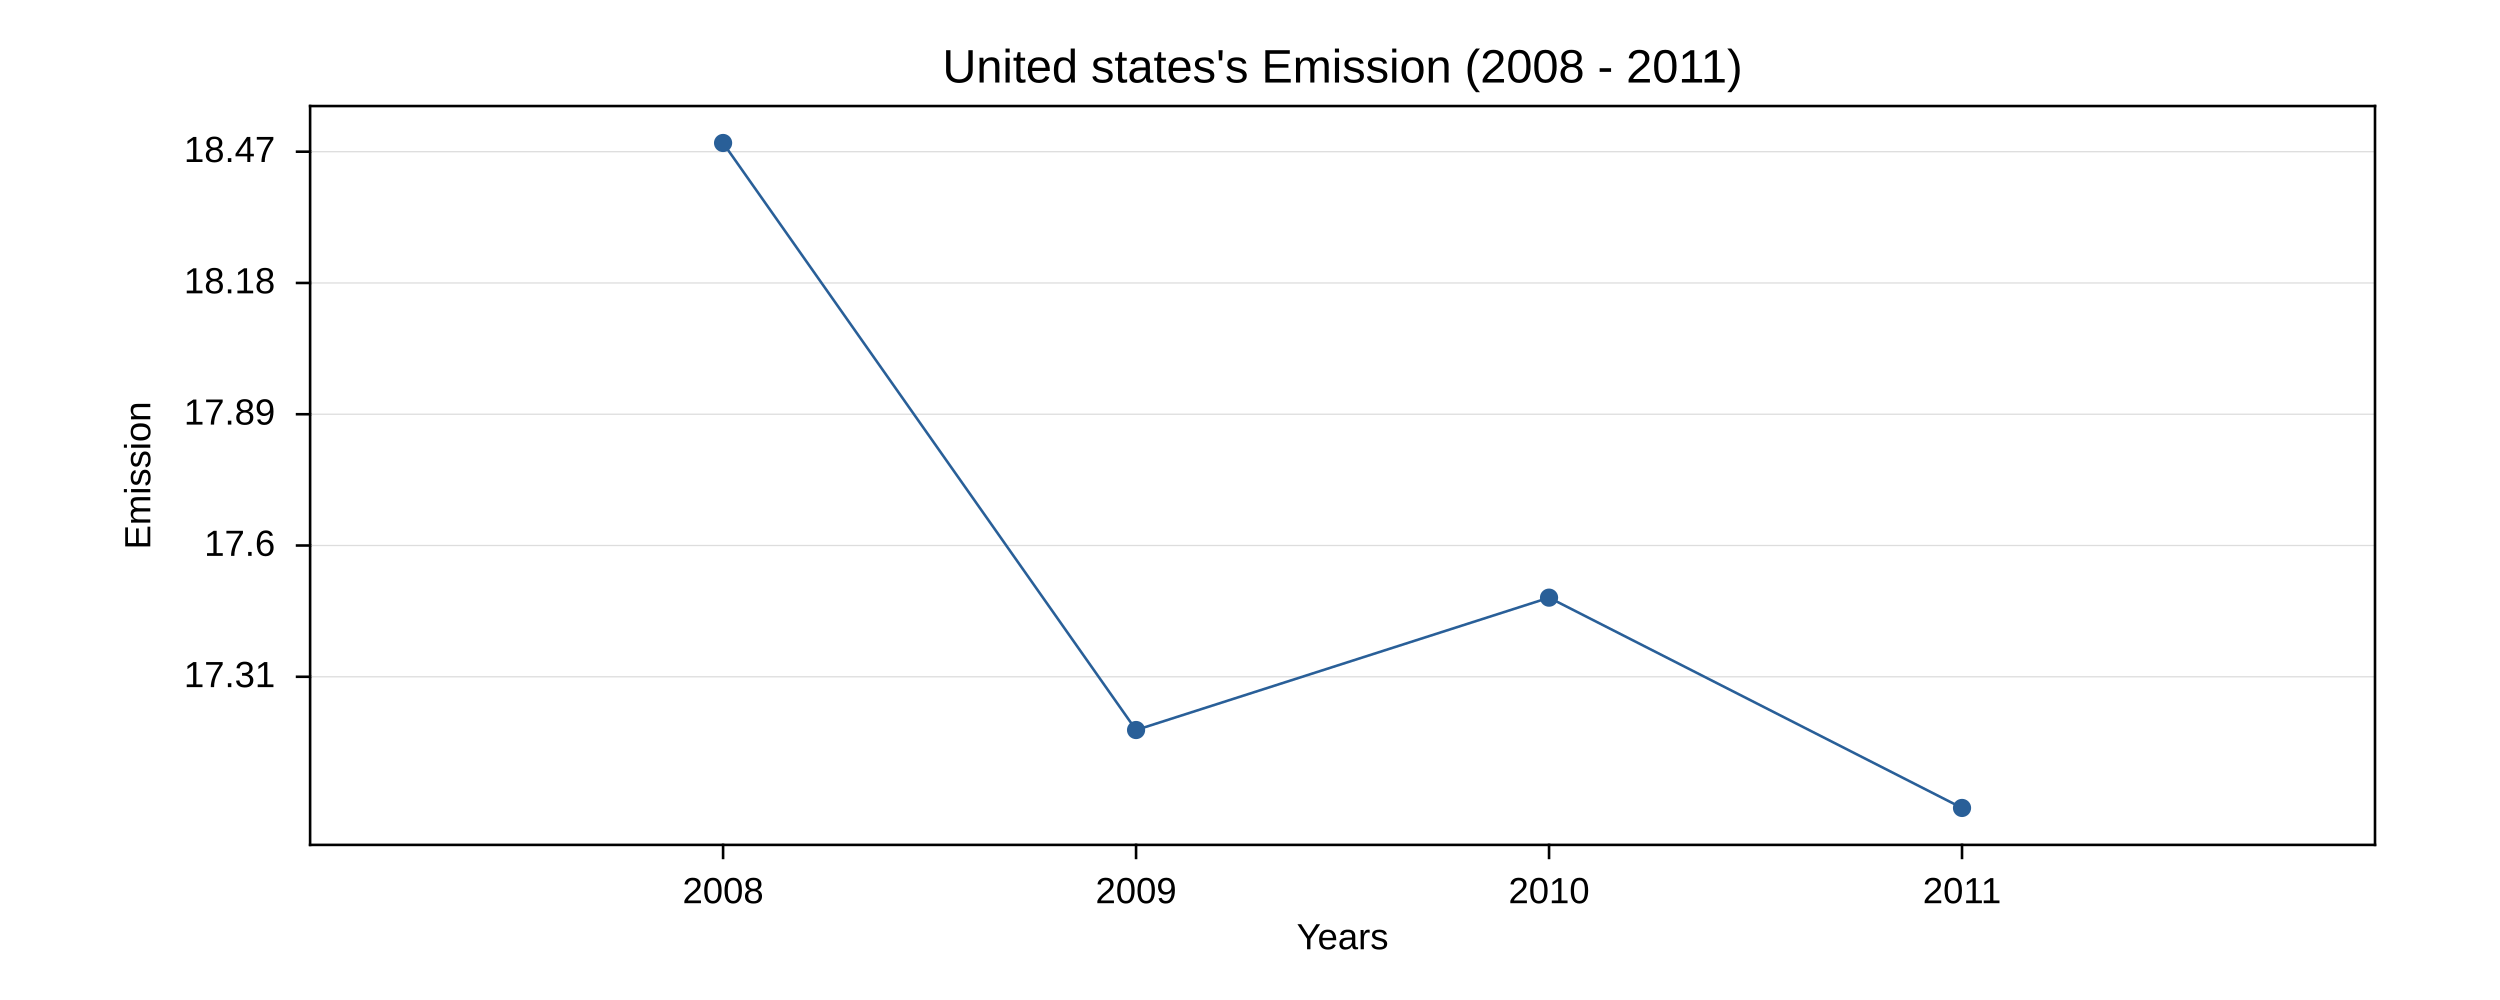
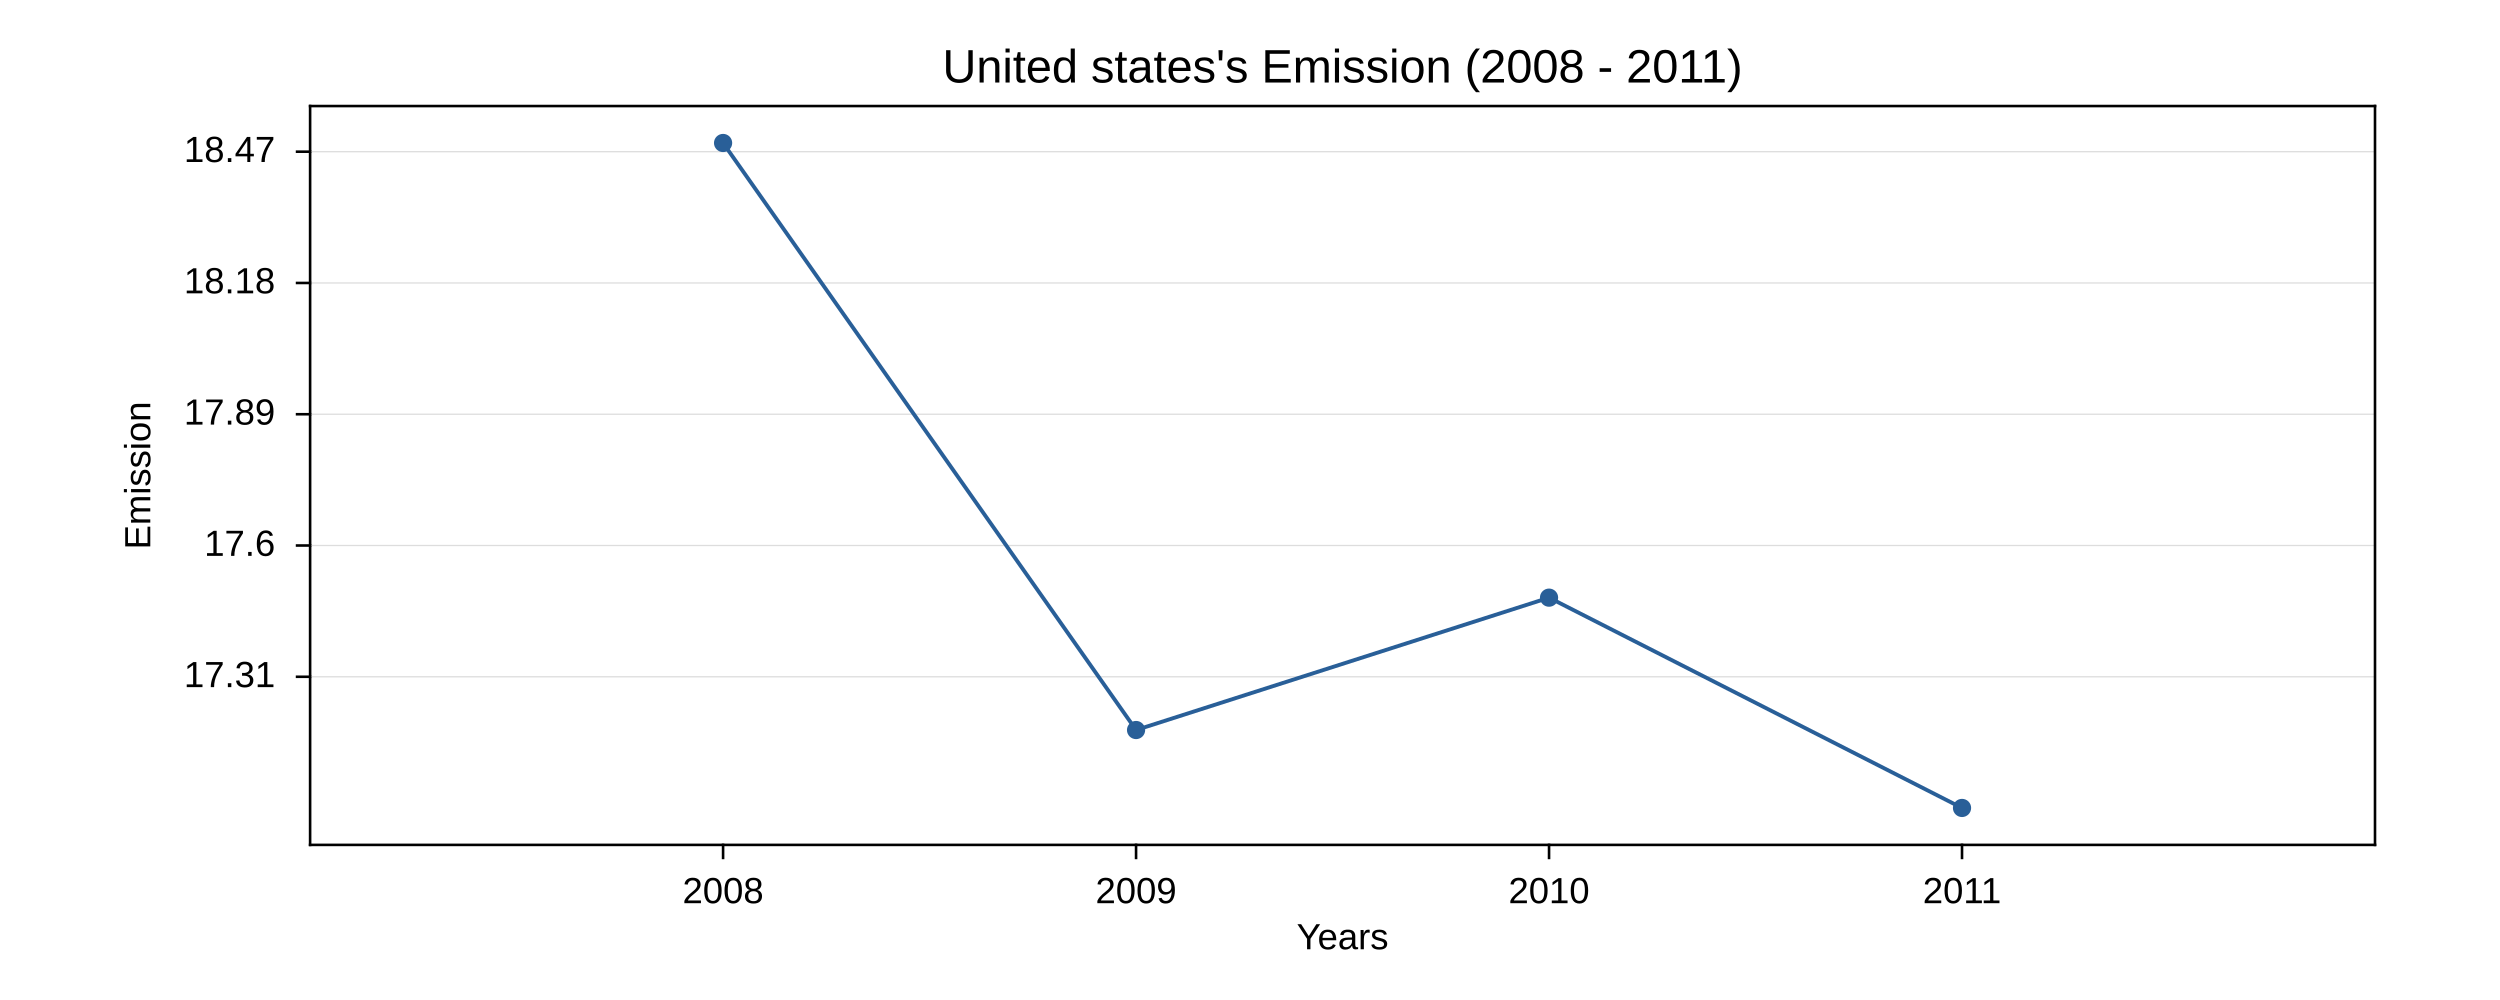
<svg xmlns="http://www.w3.org/2000/svg" width="960" height="384" version="1.1" style="top: 0px;       left: 0px;       position: absolute;">
  <g>
    <line type="figure.x_tick" x1="277.664" y1="324.44" x2="277.664" y2="329.44" fill="rgba(0,0,0,0)" stroke="black" stroke-width="1" shape-rendering="geometricPrecision" stroke-linecap="square" stroke-dasharray="" />
    <text tag="figure.x_tick" fill="black" x="277.664" y="337.12" font-size="14" font-weight="normal" font-family="Arial, Verdana, sans-serif" font-style="normal" transform="" dominant-baseline="hanging" text-anchor="middle">
      2008
    </text>
    <line type="figure.x_tick" x1="436.248" y1="324.44" x2="436.248" y2="329.44" fill="rgba(0,0,0,0)" stroke="black" stroke-width="1" shape-rendering="geometricPrecision" stroke-linecap="square" stroke-dasharray="" />
    <text tag="figure.x_tick" fill="black" x="436.248" y="337.12" font-size="14" font-weight="normal" font-family="Arial, Verdana, sans-serif" font-style="normal" transform="" dominant-baseline="hanging" text-anchor="middle">
      2009
    </text>
    <line type="figure.x_tick" x1="594.832" y1="324.44" x2="594.832" y2="329.44" fill="rgba(0,0,0,0)" stroke="black" stroke-width="1" shape-rendering="geometricPrecision" stroke-linecap="square" stroke-dasharray="" />
    <text tag="figure.x_tick" fill="black" x="594.832" y="337.12" font-size="14" font-weight="normal" font-family="Arial, Verdana, sans-serif" font-style="normal" transform="" dominant-baseline="hanging" text-anchor="middle">
      2010
    </text>
    <line type="figure.x_tick" x1="753.416" y1="324.44" x2="753.416" y2="329.44" fill="rgba(0,0,0,0)" stroke="black" stroke-width="1" shape-rendering="geometricPrecision" stroke-linecap="square" stroke-dasharray="" />
    <text tag="figure.x_tick" fill="black" x="753.416" y="337.12" font-size="14" font-weight="normal" font-family="Arial, Verdana, sans-serif" font-style="normal" transform="" dominant-baseline="hanging" text-anchor="middle">
      2011
    </text>
    <line type="figure.y_tick" x1="119.08" y1="259.883" x2="114.08" y2="259.883" fill="rgba(0,0,0,0)" stroke="black" stroke-width="1" shape-rendering="geometricPrecision" stroke-linecap="square" stroke-dasharray="" />
    <text tag="figure.y_tick" fill="black" x="105.68" y="259.883" font-size="14" font-weight="normal" font-family="Arial, Verdana, sans-serif" font-style="normal" transform="" dominant-baseline="middle" text-anchor="end">
      17.31
    </text>
    <line type="figure.y_tick" x1="119.08" y1="209.475" x2="114.08" y2="209.475" fill="rgba(0,0,0,0)" stroke="black" stroke-width="1" shape-rendering="geometricPrecision" stroke-linecap="square" stroke-dasharray="" />
    <text tag="figure.y_tick" fill="black" x="105.68" y="209.475" font-size="14" font-weight="normal" font-family="Arial, Verdana, sans-serif" font-style="normal" transform="" dominant-baseline="middle" text-anchor="end">
      17.6
    </text>
    <line type="figure.y_tick" x1="119.08" y1="159.066" x2="114.08" y2="159.066" fill="rgba(0,0,0,0)" stroke="black" stroke-width="1" shape-rendering="geometricPrecision" stroke-linecap="square" stroke-dasharray="" />
    <text tag="figure.y_tick" fill="black" x="105.68" y="159.066" font-size="14" font-weight="normal" font-family="Arial, Verdana, sans-serif" font-style="normal" transform="" dominant-baseline="middle" text-anchor="end">
      17.89
    </text>
    <line type="figure.y_tick" x1="119.08" y1="108.658" x2="114.08" y2="108.658" fill="rgba(0,0,0,0)" stroke="black" stroke-width="1" shape-rendering="geometricPrecision" stroke-linecap="square" stroke-dasharray="" />
    <text tag="figure.y_tick" fill="black" x="105.68" y="108.658" font-size="14" font-weight="normal" font-family="Arial, Verdana, sans-serif" font-style="normal" transform="" dominant-baseline="middle" text-anchor="end">
      18.18
    </text>
    <line type="figure.y_tick" x1="119.08" y1="58.249" x2="114.08" y2="58.249" fill="rgba(0,0,0,0)" stroke="black" stroke-width="1" shape-rendering="geometricPrecision" stroke-linecap="square" stroke-dasharray="" />
    <text tag="figure.y_tick" fill="black" x="105.68" y="58.249" font-size="14" font-weight="normal" font-family="Arial, Verdana, sans-serif" font-style="normal" transform="" dominant-baseline="middle" text-anchor="end">
      18.47
    </text>
    <line type="figure.h_grid" x1="119.08" y1="259.883" x2="912.0" y2="259.883" fill="rgba(0,0,0,0)" stroke="#ddd" stroke-width="0.5" shape-rendering="geometricPrecision" stroke-linecap="square" stroke-dasharray="" />
    <line type="figure.h_grid" x1="119.08" y1="209.475" x2="912.0" y2="209.475" fill="rgba(0,0,0,0)" stroke="#ddd" stroke-width="0.5" shape-rendering="geometricPrecision" stroke-linecap="square" stroke-dasharray="" />
    <line type="figure.h_grid" x1="119.08" y1="159.066" x2="912.0" y2="159.066" fill="rgba(0,0,0,0)" stroke="#ddd" stroke-width="0.5" shape-rendering="geometricPrecision" stroke-linecap="square" stroke-dasharray="" />
    <line type="figure.h_grid" x1="119.08" y1="108.658" x2="912.0" y2="108.658" fill="rgba(0,0,0,0)" stroke="#ddd" stroke-width="0.5" shape-rendering="geometricPrecision" stroke-linecap="square" stroke-dasharray="" />
    <line type="figure.h_grid" x1="119.08" y1="58.249" x2="912.0" y2="58.249" fill="rgba(0,0,0,0)" stroke="#ddd" stroke-width="0.5" shape-rendering="geometricPrecision" stroke-linecap="square" stroke-dasharray="" />
    <line type="spine.left" x1="119.08" y1="324.44" x2="119.08" y2="40.72" fill="rgba(0,0,0,0)" stroke="black" stroke-width="1" shape-rendering="geometricPrecision" stroke-linecap="square" stroke-dasharray="" />
    <line type="spine.right" x1="912.0" y1="324.44" x2="912.0" y2="40.72" fill="rgba(0,0,0,0)" stroke="black" stroke-width="1" shape-rendering="geometricPrecision" stroke-linecap="square" stroke-dasharray="" />
    <line type="spine.top" x1="119.08" y1="40.72" x2="912.0" y2="40.72" fill="rgba(0,0,0,0)" stroke="black" stroke-width="1" shape-rendering="geometricPrecision" stroke-linecap="square" stroke-dasharray="" />
    <line type="spine.bottom" x1="119.08" y1="324.44" x2="912.0" y2="324.44" fill="rgba(0,0,0,0)" stroke="black" stroke-width="1" shape-rendering="geometricPrecision" stroke-linecap="square" stroke-dasharray="" />
    <text tag="figure.x_label" fill="black" x="515.54" y="354.8" font-size="14" font-weight="normal" font-family="Arial, Verdana, sans-serif" font-style="normal" transform="" dominant-baseline="hanging" text-anchor="middle">
      Years
    </text>
    <text tag="figure.y_label" fill="black" x="48.0" y="182.58" font-size="14" font-weight="normal" font-family="Arial, Verdana, sans-serif" font-style="normal" transform="rotate(-90, 48.0, 182.58)" dominant-baseline="hanging" text-anchor="middle">
      Emission
    </text>
    <text tag="figure.title" fill="black" x="515.54" y="19.2" font-size="18" font-weight="normal" font-family="Arial, Verdana, sans-serif" font-style="normal" transform="" dominant-baseline="hanging" text-anchor="middle">
      United states's Emission (2008 - 2011)
    </text>
-     <line type="plot.line" x1="277.664" y1="54.906" x2="436.248" y2="280.328" fill="#295F98" stroke="#295F98" stroke-width="1" shape-rendering="geometricPrecision" stroke-linecap="square" stroke-dasharray="" />
+     <line type="plot.line" x1="277.664" y1="54.906" x2="436.248" y2="280.328" fill="#295F98" stroke="#295F98" stroke-width="1.5" shape-rendering="geometricPrecision" stroke-linecap="square" stroke-dasharray="" />
    <circle type="plot.marker" cx="277.664px" cy="54.906px" r="3.5" fill="#295F98" stroke="rgba(0,0,0,0)" stroke_width="0">
    </circle>
-     <line type="plot.line" x1="436.248" y1="280.328" x2="594.832" y2="229.5" fill="#295F98" stroke="#295F98" stroke-width="1" shape-rendering="geometricPrecision" stroke-linecap="square" stroke-dasharray="" />
+     <line type="plot.line" x1="436.248" y1="280.328" x2="594.832" y2="229.5" fill="#295F98" stroke="#295F98" stroke-width="1.5" shape-rendering="geometricPrecision" stroke-linecap="square" stroke-dasharray="" />
    <circle type="plot.marker" cx="436.248px" cy="280.328px" r="3.5" fill="#295F98" stroke="rgba(0,0,0,0)" stroke_width="0">
    </circle>
-     <line type="plot.line" x1="594.832" y1="229.5" x2="753.416" y2="310.254" fill="#295F98" stroke="#295F98" stroke-width="1" shape-rendering="geometricPrecision" stroke-linecap="square" stroke-dasharray="" />
+     <line type="plot.line" x1="594.832" y1="229.5" x2="753.416" y2="310.254" fill="#295F98" stroke="#295F98" stroke-width="1.5" shape-rendering="geometricPrecision" stroke-linecap="square" stroke-dasharray="" />
    <circle type="plot.marker" cx="594.832px" cy="229.5px" r="3.5" fill="#295F98" stroke="rgba(0,0,0,0)" stroke_width="0">
    </circle>
    <circle type="plot.marker" cx="753.416px" cy="310.254px" r="3.5" fill="#295F98" stroke="rgba(0,0,0,0)" stroke_width="0">
    </circle>
  </g>
</svg>
